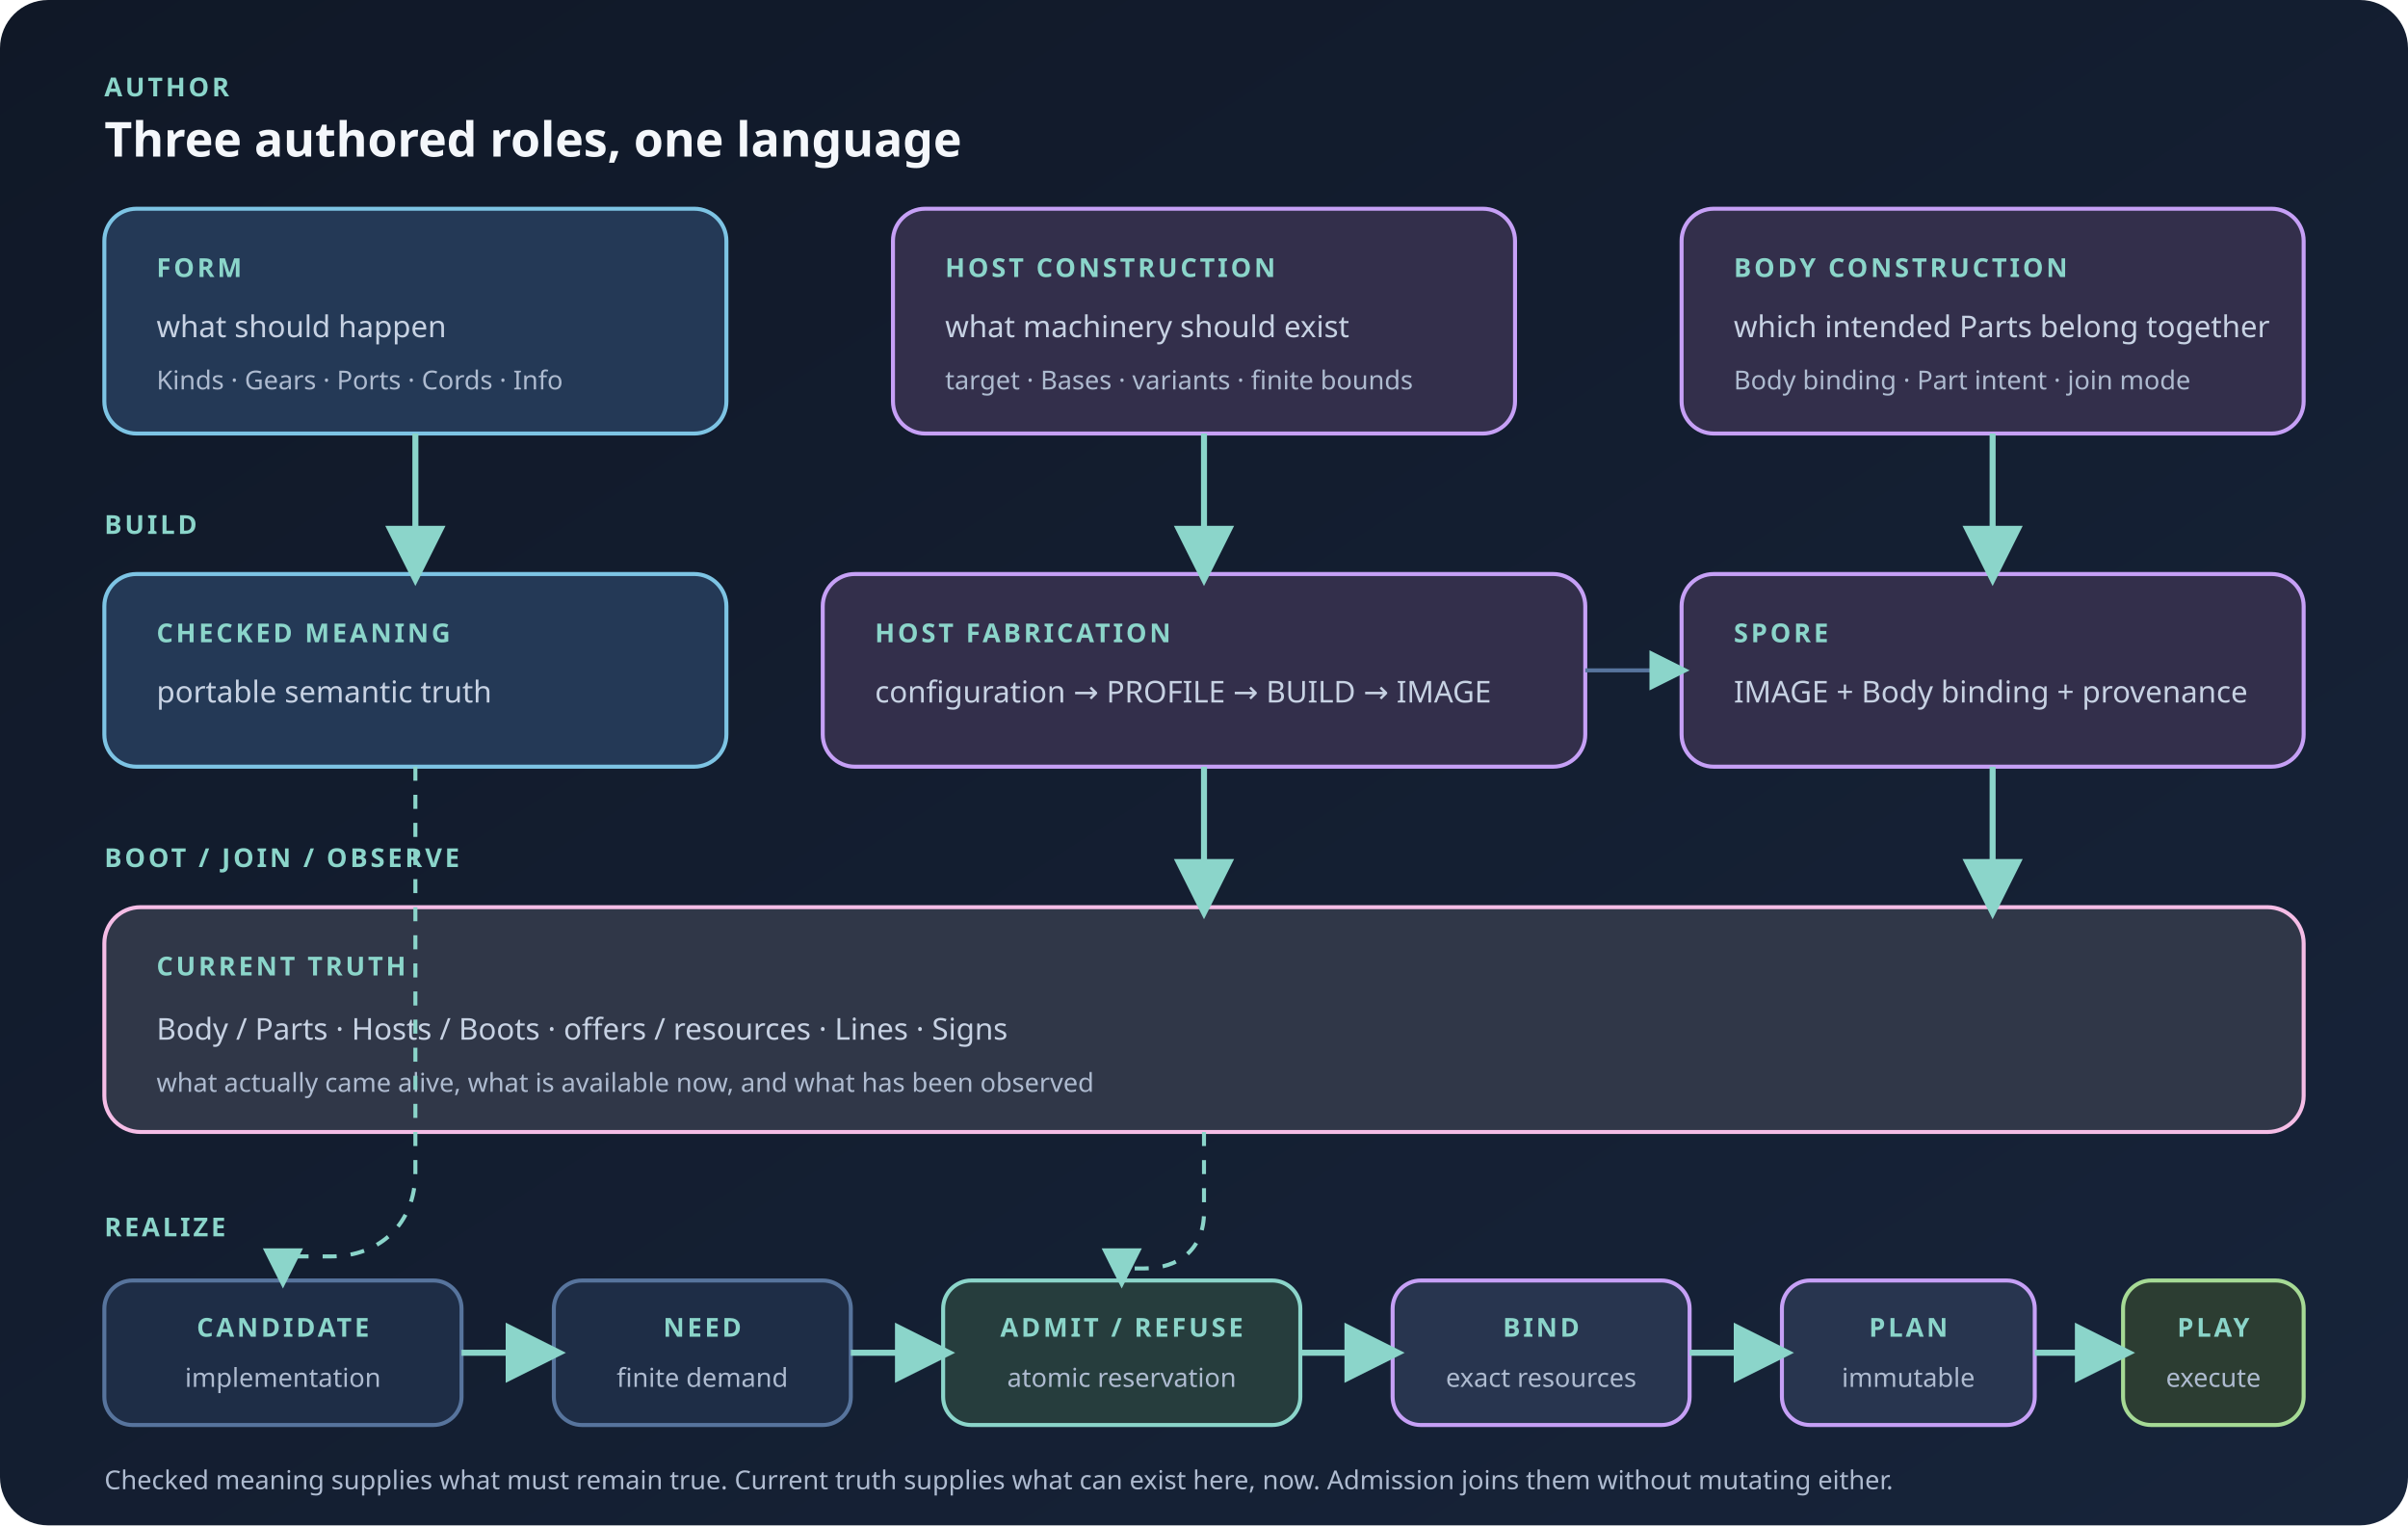
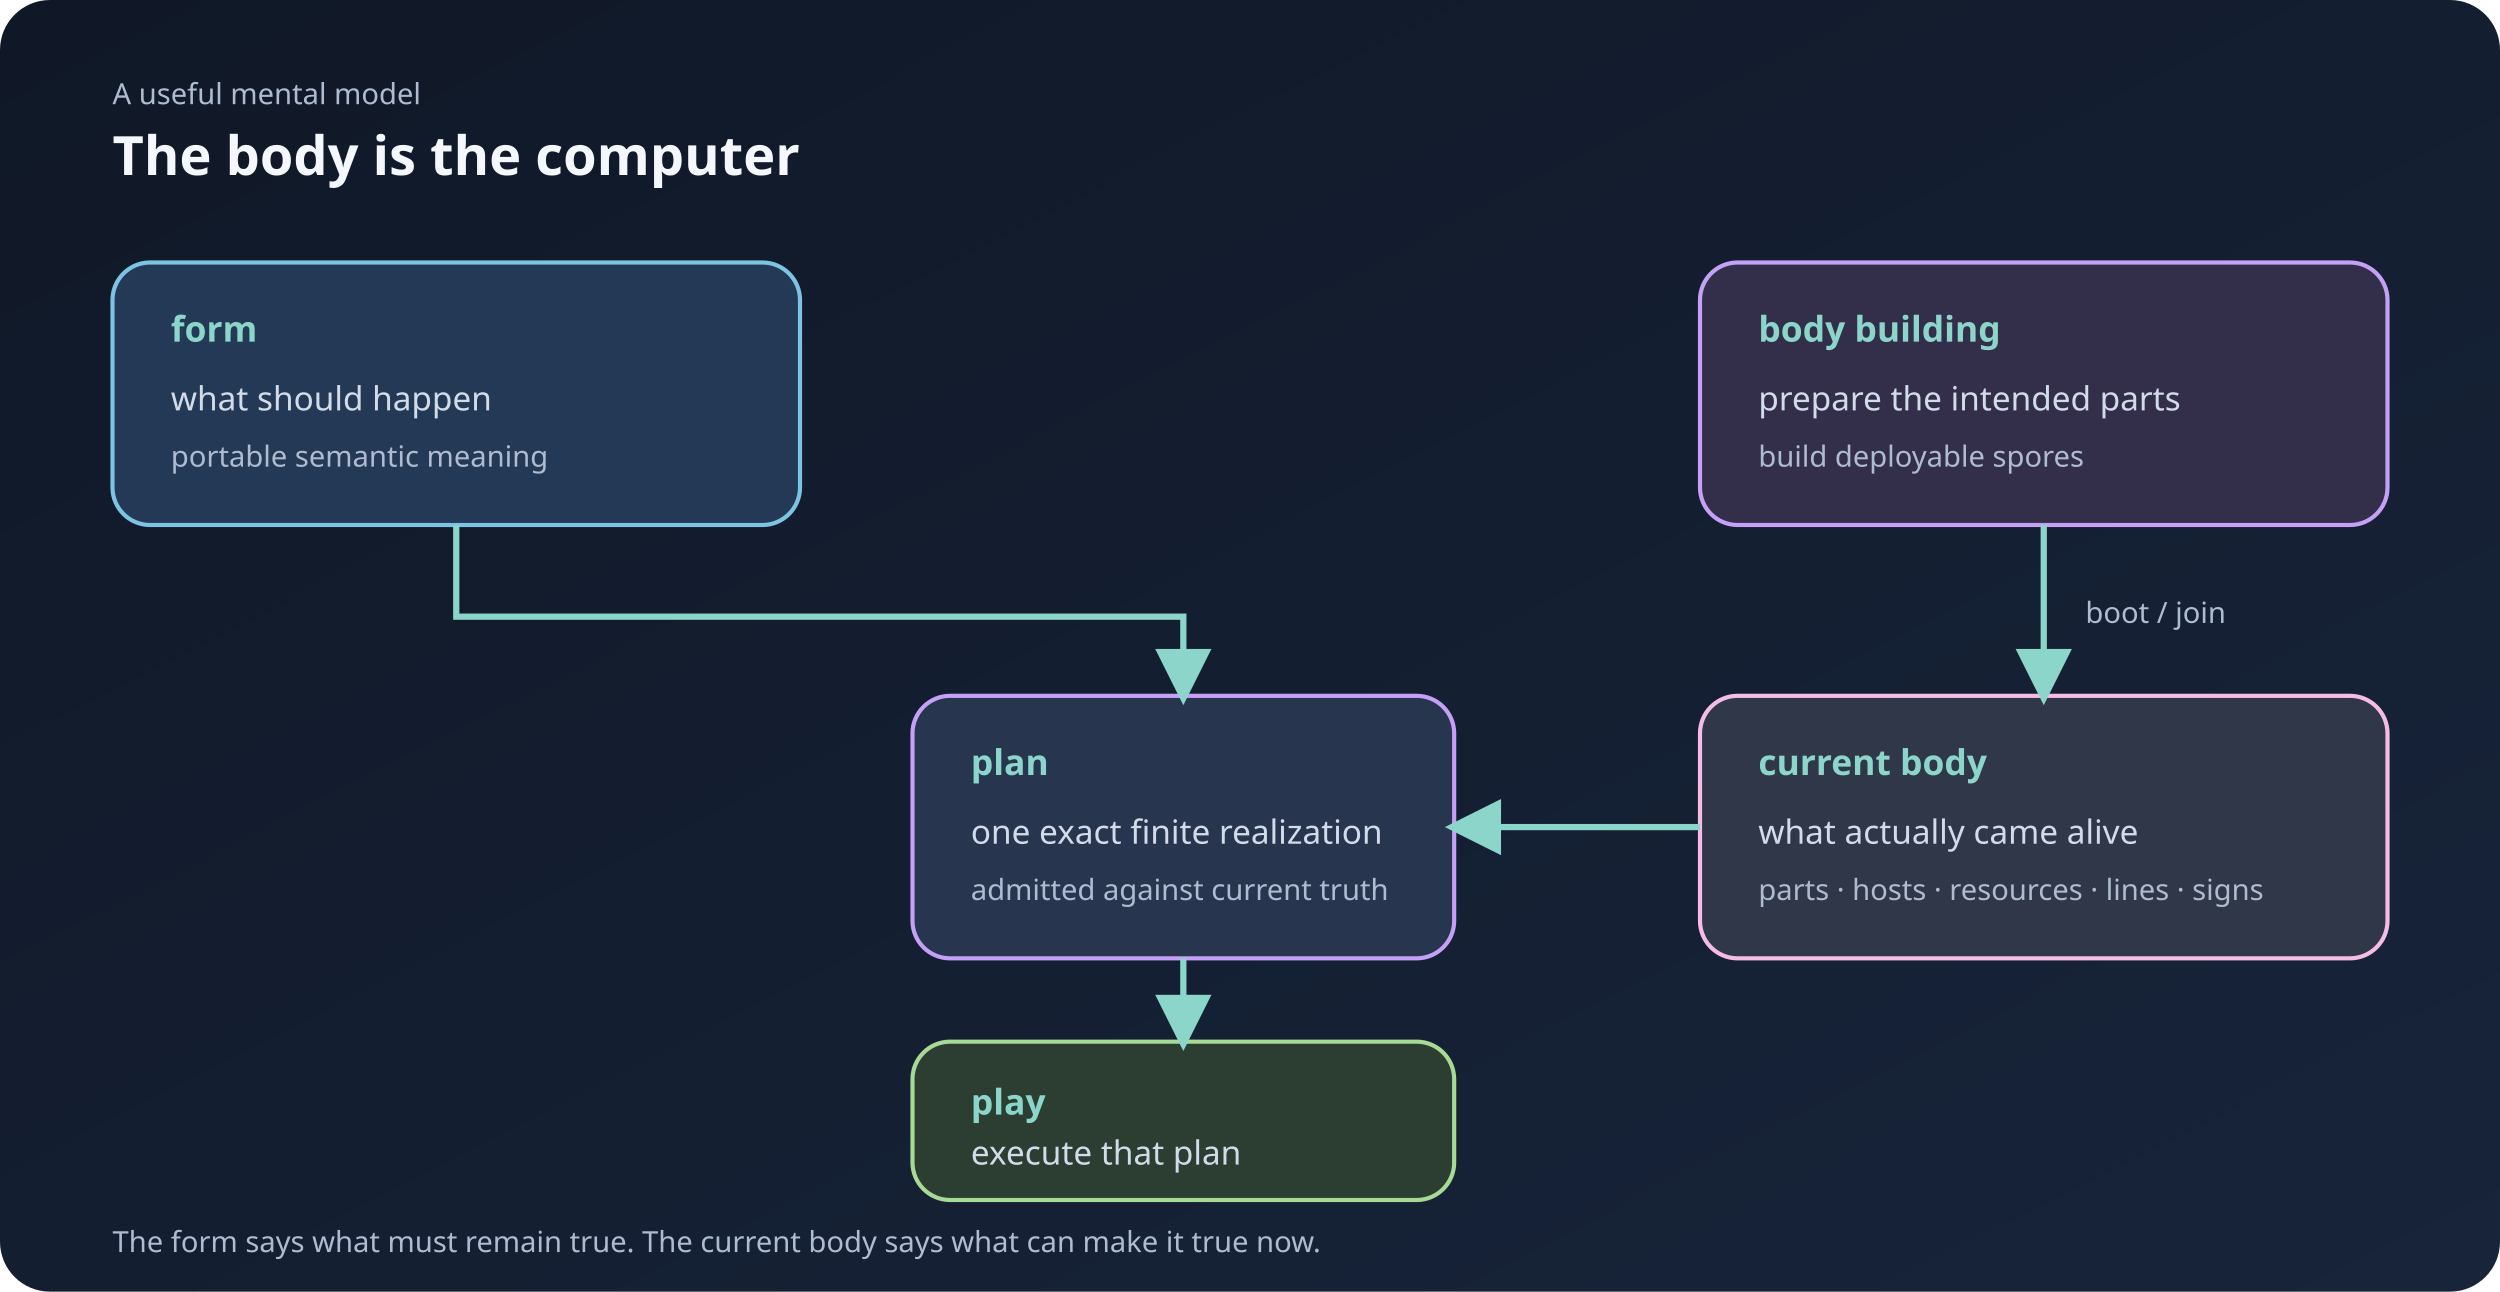
- <svg xmlns="http://www.w3.org/2000/svg" width="1200" height="760" viewBox="0 0 1200 760" role="img" aria-labelledby="title desc">
+ <svg xmlns="http://www.w3.org/2000/svg" width="1200" height="620" viewBox="0 0 1200 620" role="img" aria-labelledby="title desc">
  <defs>
    <linearGradient id="bg" x1="0" y1="0" x2="1" y2="1">
      <stop stop-color="#101827" />
      <stop offset="1" stop-color="#17243a" />
    </linearGradient>
-     <marker id="arrow" markerWidth="10" markerHeight="10" refX="8" refY="5" orient="auto">
-       <path d="M0 0l10 5-10 5z" fill="#8bd5ca" />
+     <marker id="arrow" markerWidth="9" markerHeight="9" refX="7.5" refY="4.5" orient="auto">
+       <path d="M0 0 L9 4.5 L0 9 z" fill="#8bd5ca" />
    </marker>
    <style>
-       .h{font:700 24px ui-sans-serif,system-ui,sans-serif;fill:#f4f7fb}
-       .t{font:15px ui-sans-serif,system-ui,sans-serif;fill:#c7d2e3}
-       .small{font:13px ui-sans-serif,system-ui,sans-serif;fill:#aebbd0}
-       .s{font:700 13px ui-sans-serif,system-ui,sans-serif;letter-spacing:1.4px;fill:#8bd5ca}
-       .box{fill:#1e2d46;stroke:#57749d;stroke-width:2}
+       .h{font:700 26px ui-sans-serif,system-ui,sans-serif;fill:#f4f7fb}
+       .t{font:16px ui-sans-serif,system-ui,sans-serif;fill:#d2dbea}
+       .small{font:14px ui-sans-serif,system-ui,sans-serif;fill:#aebbd0}
+       .label{font:700 17px ui-sans-serif,system-ui,sans-serif;fill:#8bd5ca}
      .semantic{fill:#243956;stroke:#7dc4e4;stroke-width:2}
      .build{fill:#332f4b;stroke:#c6a0f6;stroke-width:2}
-       .observe{fill:#303748;stroke:#f5bde6;stroke-width:2}
-       .admit{fill:#263d3d;stroke:#8bd5ca;stroke-width:2}
+       .truth{fill:#303748;stroke:#f5bde6;stroke-width:2}
      .exact{fill:#28354f;stroke:#c6a0f6;stroke-width:2}
      .play{fill:#2c3d32;stroke:#a6da95;stroke-width:2}
      .line{fill:none;stroke:#8bd5ca;stroke-width:3;marker-end:url(#arrow)}
-       .thin{fill:none;stroke:#57749d;stroke-width:2;marker-end:url(#arrow)}
-       .dash{fill:none;stroke:#8bd5ca;stroke-width:2;stroke-dasharray:7 7;marker-end:url(#arrow)}
    </style>
  </defs>
-   <rect width="1200" height="760" rx="24" fill="url(#bg)" />
-   <text x="52" y="48" class="s">AUTHOR</text>
-   <text x="52" y="78" class="h">Three authored roles, one language</text>
-   <rect x="52" y="104" width="310" height="112" rx="16" class="semantic" />
-   <text x="78" y="138" class="s">FORM</text>
-   <text x="78" y="168" class="t">what should happen</text>
-   <text x="78" y="194" class="small">Kinds · Gears · Ports · Cords · Info</text>
-   <rect x="445" y="104" width="310" height="112" rx="16" class="build" />
-   <text x="471" y="138" class="s">HOST CONSTRUCTION</text>
-   <text x="471" y="168" class="t">what machinery should exist</text>
-   <text x="471" y="194" class="small">target · Bases · variants · finite bounds</text>
-   <rect x="838" y="104" width="310" height="112" rx="16" class="build" />
-   <text x="864" y="138" class="s">BODY CONSTRUCTION</text>
-   <text x="864" y="168" class="t">which intended Parts belong together</text>
-   <text x="864" y="194" class="small">Body binding · Part intent · join mode</text>
-   <text x="52" y="266" class="s">BUILD</text>
-   <rect x="52" y="286" width="310" height="96" rx="16" class="semantic" />
-   <text x="78" y="320" class="s">CHECKED MEANING</text>
-   <text x="78" y="350" class="t">portable semantic truth</text>
-   <rect x="410" y="286" width="380" height="96" rx="16" class="build" />
-   <text x="436" y="320" class="s">HOST FABRICATION</text>
-   <text x="436" y="350" class="t">configuration → PROFILE → BUILD → IMAGE</text>
-   <rect x="838" y="286" width="310" height="96" rx="16" class="build" />
-   <text x="864" y="320" class="s">SPORE</text>
-   <text x="864" y="350" class="t">IMAGE + Body binding + provenance</text>
-   <path d="M207 216v70" class="line" />
-   <path d="M600 216v70" class="line" />
-   <path d="M993 216v70" class="line" />
-   <path d="M790 334h48" class="thin" />
-   <text x="52" y="432" class="s">BOOT / JOIN / OBSERVE</text>
-   <rect x="52" y="452" width="1096" height="112" rx="18" class="observe" />
-   <text x="78" y="486" class="s">CURRENT TRUTH</text>
-   <text x="78" y="518" class="t">Body / Parts · Hosts / Boots · offers / resources · Lines · Signs</text>
-   <text x="78" y="544" class="small">what actually came alive, what is available now, and what has been observed</text>
-   <path d="M600 382v70" class="line" />
-   <path d="M993 382v70" class="line" />
-   <text x="52" y="616" class="s">REALIZE</text>
-   <rect x="52" y="638" width="178" height="72" rx="14" class="box" />
-   <text x="141" y="666" text-anchor="middle" class="s">CANDIDATE</text>
-   <text x="141" y="691" text-anchor="middle" class="small">implementation</text>
-   <rect x="276" y="638" width="148" height="72" rx="14" class="box" />
-   <text x="350" y="666" text-anchor="middle" class="s">NEED</text>
-   <text x="350" y="691" text-anchor="middle" class="small">finite demand</text>
-   <rect x="470" y="638" width="178" height="72" rx="14" class="admit" />
-   <text x="559" y="666" text-anchor="middle" class="s">ADMIT / REFUSE</text>
-   <text x="559" y="691" text-anchor="middle" class="small">atomic reservation</text>
-   <rect x="694" y="638" width="148" height="72" rx="14" class="exact" />
-   <text x="768" y="666" text-anchor="middle" class="s">BIND</text>
-   <text x="768" y="691" text-anchor="middle" class="small">exact resources</text>
-   <rect x="888" y="638" width="126" height="72" rx="14" class="exact" />
-   <text x="951" y="666" text-anchor="middle" class="s">PLAN</text>
-   <text x="951" y="691" text-anchor="middle" class="small">immutable</text>
-   <rect x="1058" y="638" width="90" height="72" rx="14" class="play" />
-   <text x="1103" y="666" text-anchor="middle" class="s">PLAY</text>
-   <text x="1103" y="691" text-anchor="middle" class="small">execute</text>
-   <path d="M230 674h46" class="line" />
-   <path d="M424 674h46" class="line" />
-   <path d="M648 674h46" class="line" />
-   <path d="M842 674h46" class="line" />
-   <path d="M1014 674h44" class="line" />
-   <path d="M207 382v202c0 26-18 42-42 42h-24v12" class="dash" />
-   <path d="M600 564v40c0 18-12 28-30 28H559v6" class="dash" />
-   <text x="52" y="742" class="small">Checked meaning supplies what must remain true. Current truth supplies what can exist here, now. Admission joins them without mutating either.</text>
+   <rect width="1200" height="620" rx="24" fill="url(#bg)" />
+   <text x="54" y="50" class="small">A useful mental model</text>
+   <text x="54" y="84" class="h">The body is the computer</text>
+   <rect x="54" y="126" width="330" height="126" rx="18" class="semantic" />
+   <text x="82" y="164" class="label">form</text>
+   <text x="82" y="197" class="t">what should happen</text>
+   <text x="82" y="224" class="small">portable semantic meaning</text>
+   <rect x="816" y="126" width="330" height="126" rx="18" class="build" />
+   <text x="844" y="164" class="label">body building</text>
+   <text x="844" y="197" class="t">prepare the intended parts</text>
+   <text x="844" y="224" class="small">build deployable spores</text>
+   <rect x="816" y="334" width="330" height="126" rx="18" class="truth" />
+   <text x="844" y="372" class="label">current body</text>
+   <text x="844" y="405" class="t">what actually came alive</text>
+   <text x="844" y="432" class="small">parts · hosts · resources · lines · signs</text>
+   <rect x="438" y="334" width="260" height="126" rx="18" class="exact" />
+   <text x="466" y="372" class="label">plan</text>
+   <text x="466" y="405" class="t">one exact finite realization</text>
+   <text x="466" y="432" class="small">admitted against current truth</text>
+   <rect x="438" y="500" width="260" height="76" rx="18" class="play" />
+   <text x="466" y="535" class="label">play</text>
+   <text x="466" y="559" class="t">execute that plan</text>
+   <path d="M219 252 V296 H568 V334" class="line" />
+   <path d="M981 252 V334" class="line" />
+   <text x="1001" y="299" class="small">boot / join</text>
+   <path d="M816 397 H698" class="line" />
+   <path d="M568 460 V500" class="line" />
+   <text x="54" y="601" class="small">The form says what must remain true. The current body says what can make it true now.</text>
</svg>
